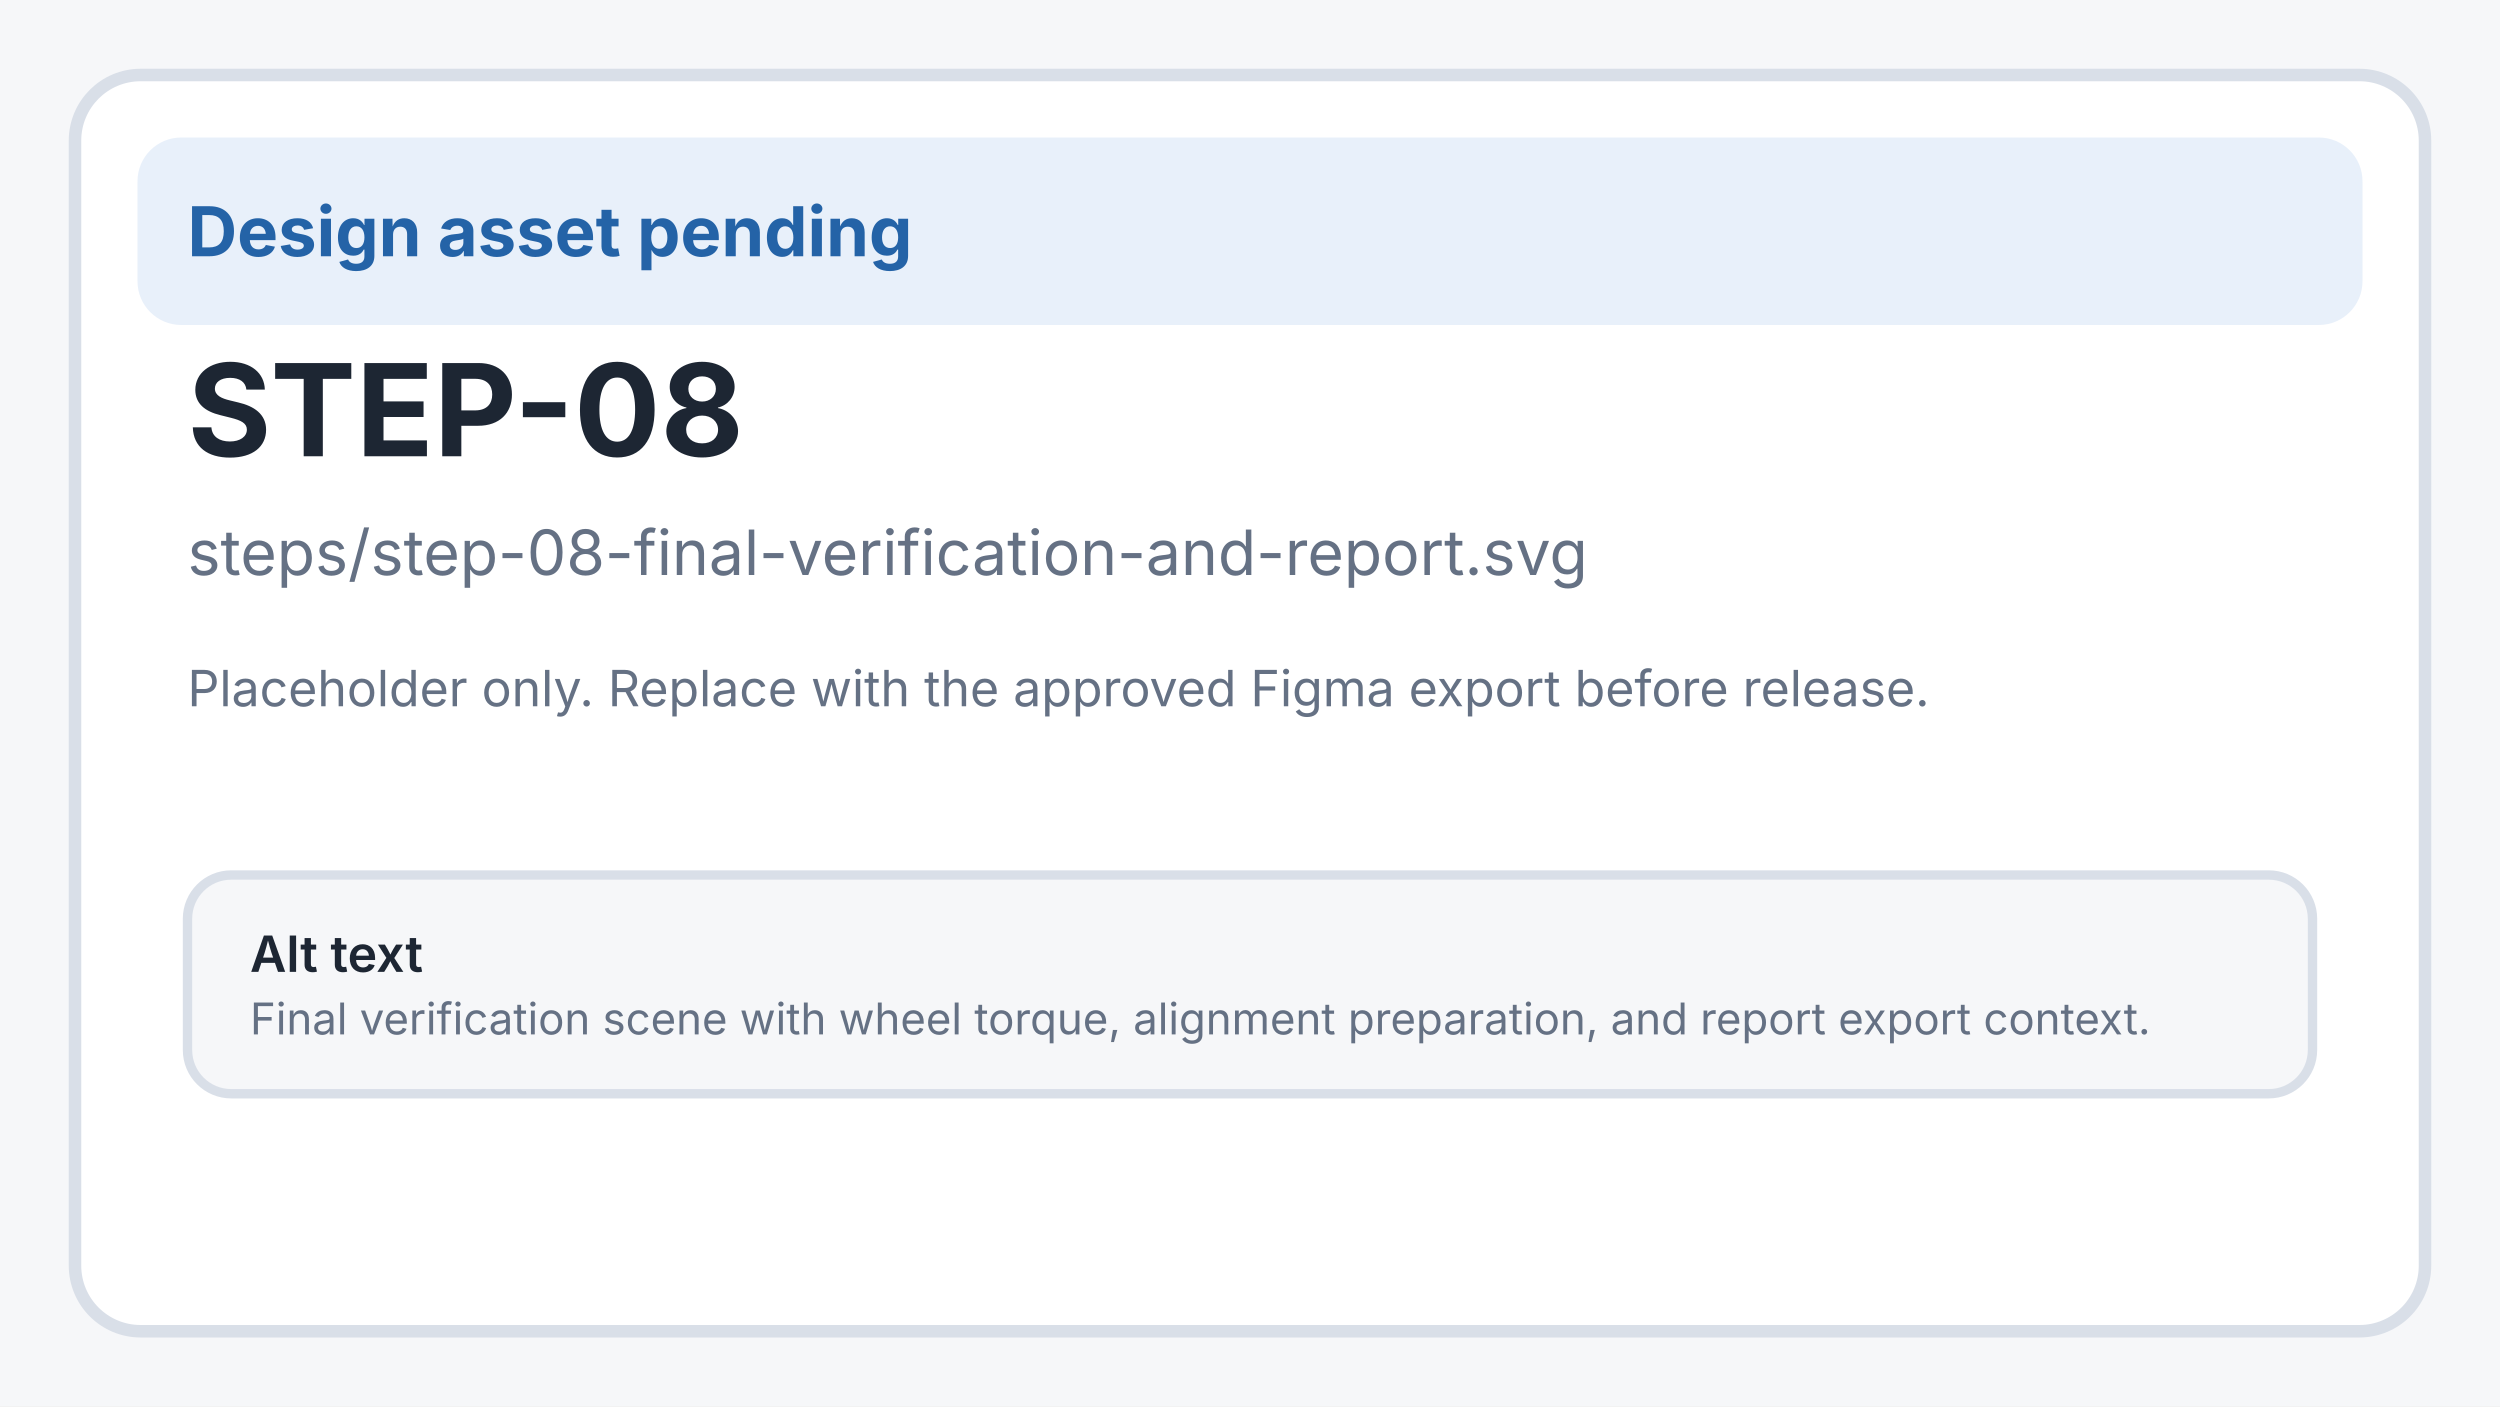
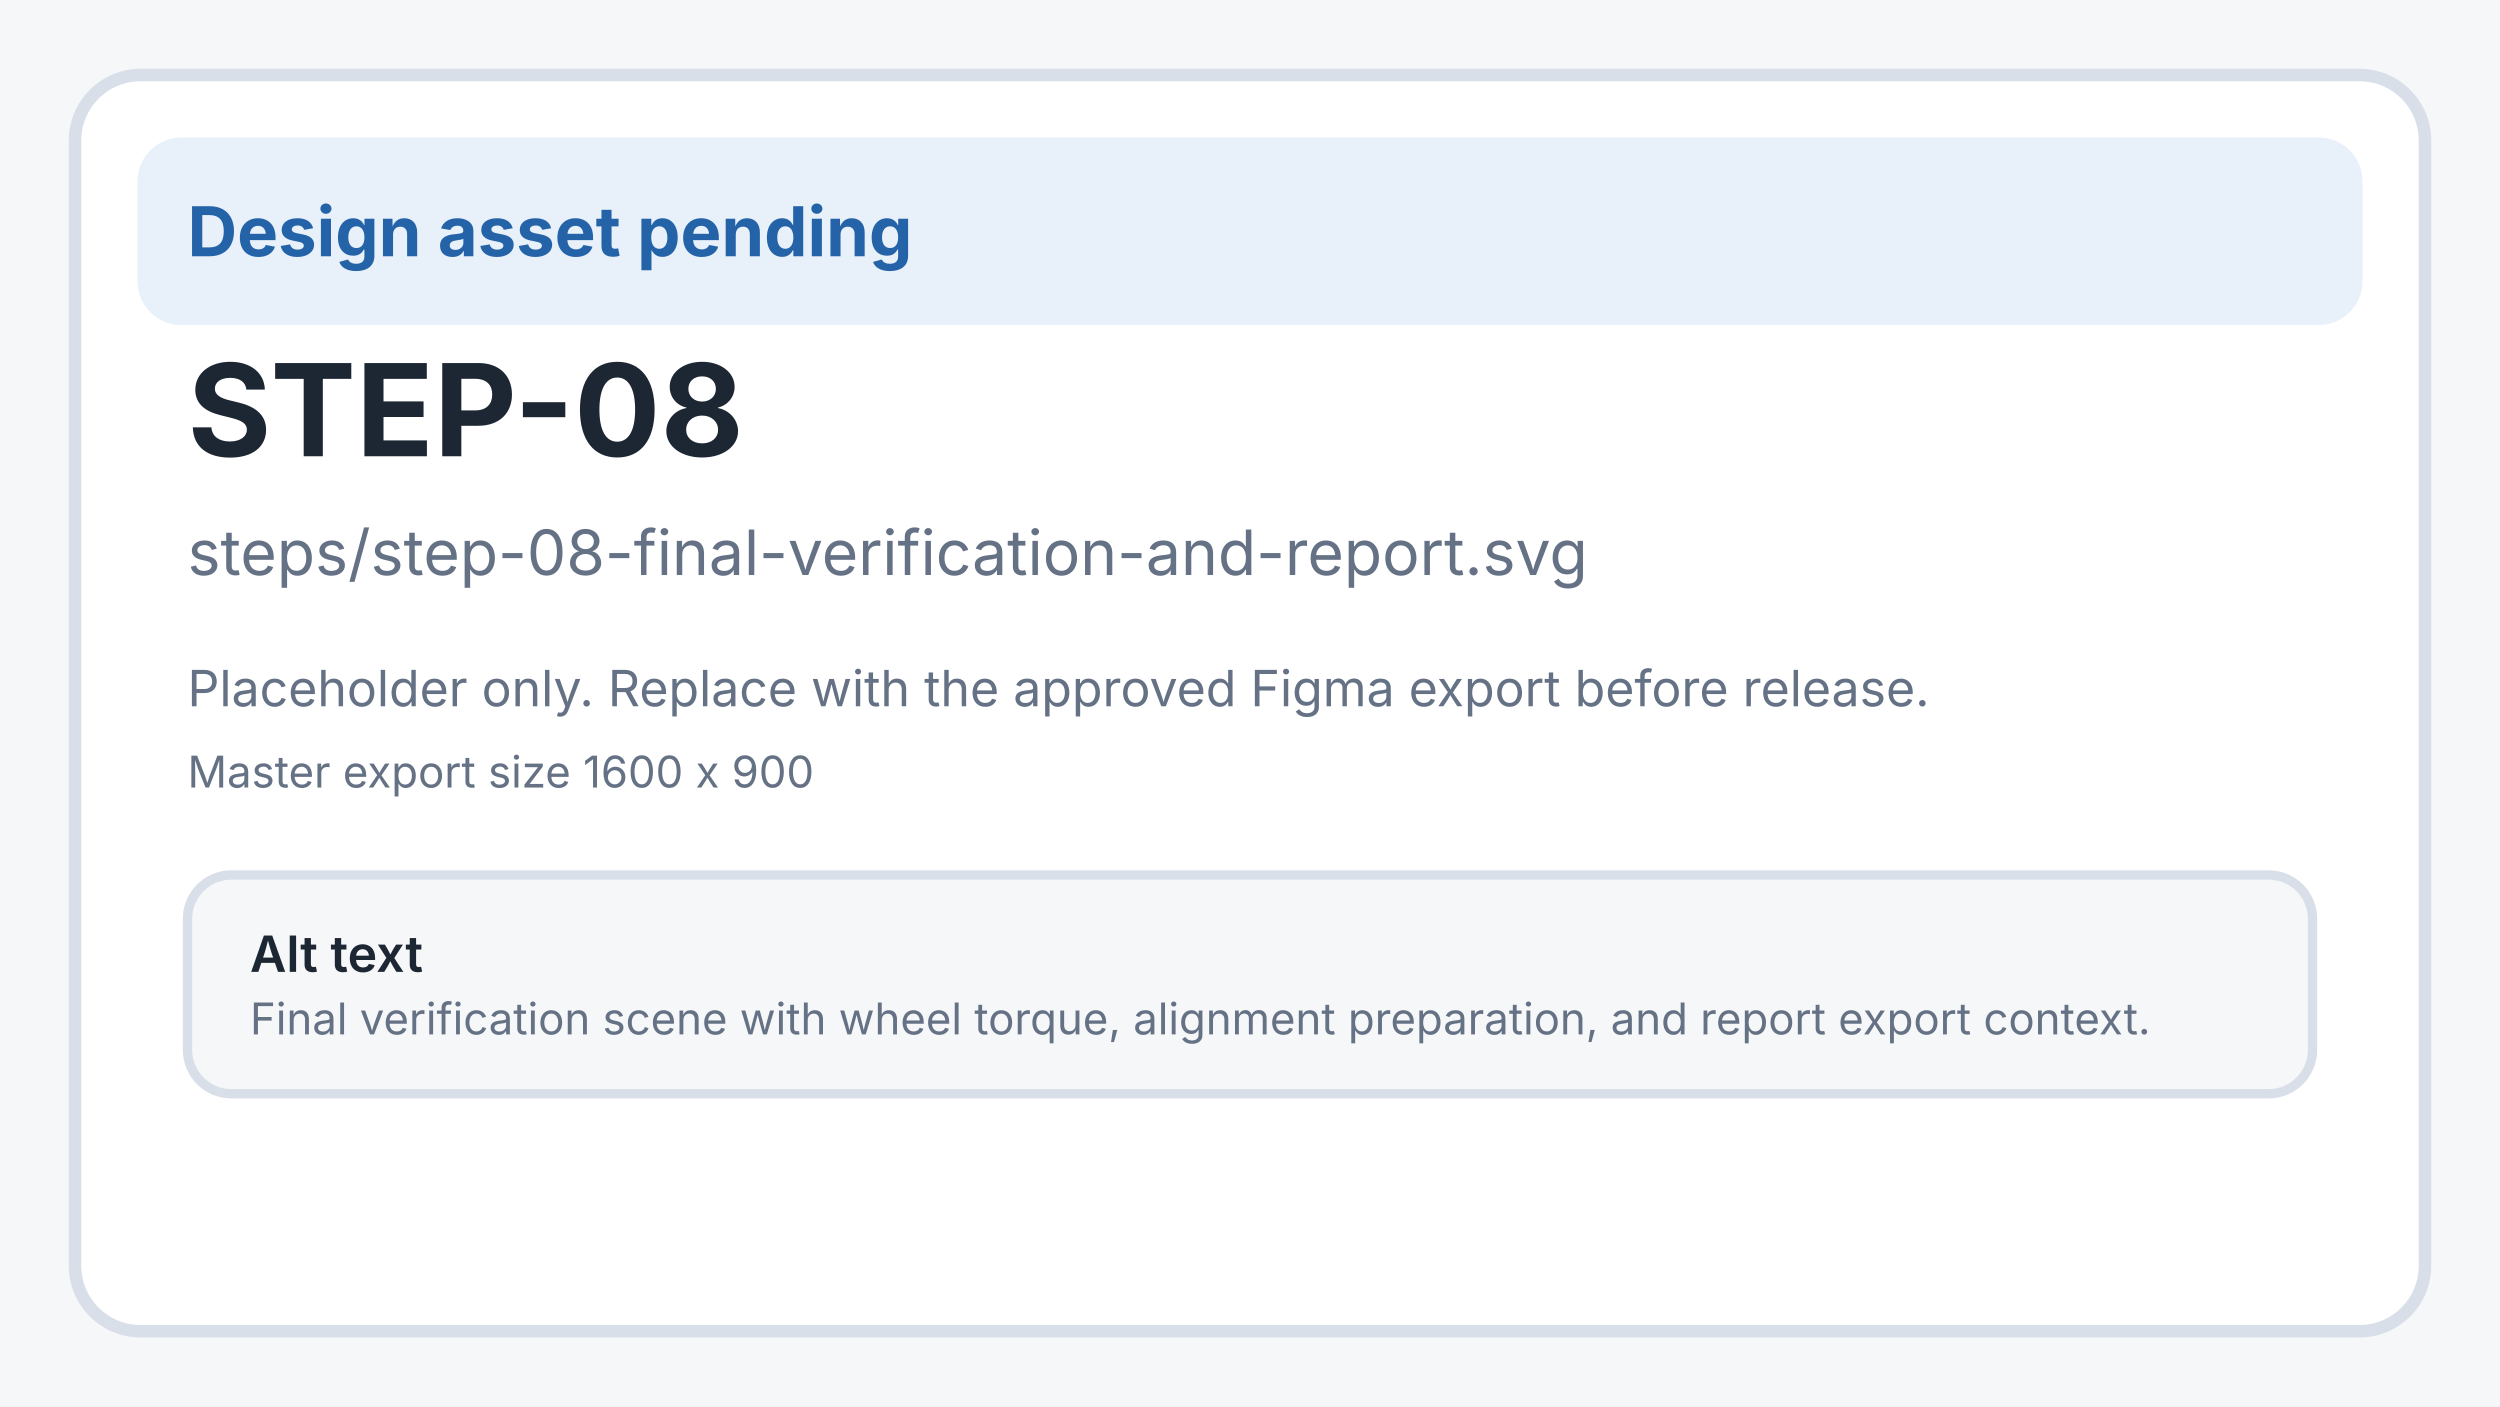
<svg xmlns="http://www.w3.org/2000/svg" viewBox="0 0 1600 900" role="img" aria-labelledby="title desc">
  <rect width="1600" height="900" fill="#F6F7F9" />
  <rect x="48" y="48" width="1504" height="804" rx="42" fill="#FFFFFF" stroke="#D9DFE8" stroke-width="8" />
  <rect x="88" y="88" width="1424" height="120" rx="28" fill="#E8F0FA" />
  <text x="120" y="164" fill="#2463A7" font-family="Inter, Segoe UI, sans-serif" font-size="44" font-weight="700">
    Design asset pending
  </text>
  <text x="120" y="292" fill="#1D2633" font-family="Inter, Segoe UI, sans-serif" font-size="82" font-weight="700">
    STEP-08
  </text>
  <text x="120" y="368" fill="#657184" font-family="Inter, Segoe UI, sans-serif" font-size="40">
    steps/step-08-final-verification-and-report.svg
  </text>
  <text x="120" y="452" fill="#657184" font-family="Inter, Segoe UI, sans-serif" font-size="32">
    Placeholder only. Replace with the approved Figma export before release.
  </text>
+   <text x="120" y="504" fill="#657184" font-family="Inter, Segoe UI, sans-serif" font-size="28">
+     Master export size 1600 x 900
+   </text>
  <g transform="translate(120 560)">
    <rect width="1360" height="140" rx="28" fill="#F6F7F9" stroke="#D9DFE8" stroke-width="6" />
    <text x="40" y="62" fill="#1D2633" font-family="Inter, Segoe UI, sans-serif" font-size="32" font-weight="600">
      Alt text
    </text>
    <text x="40" y="102" fill="#657184" font-family="Inter, Segoe UI, sans-serif" font-size="28">
      Final verification scene with wheel torque, alignment preparation, and report export context.
    </text>
  </g>
</svg>
